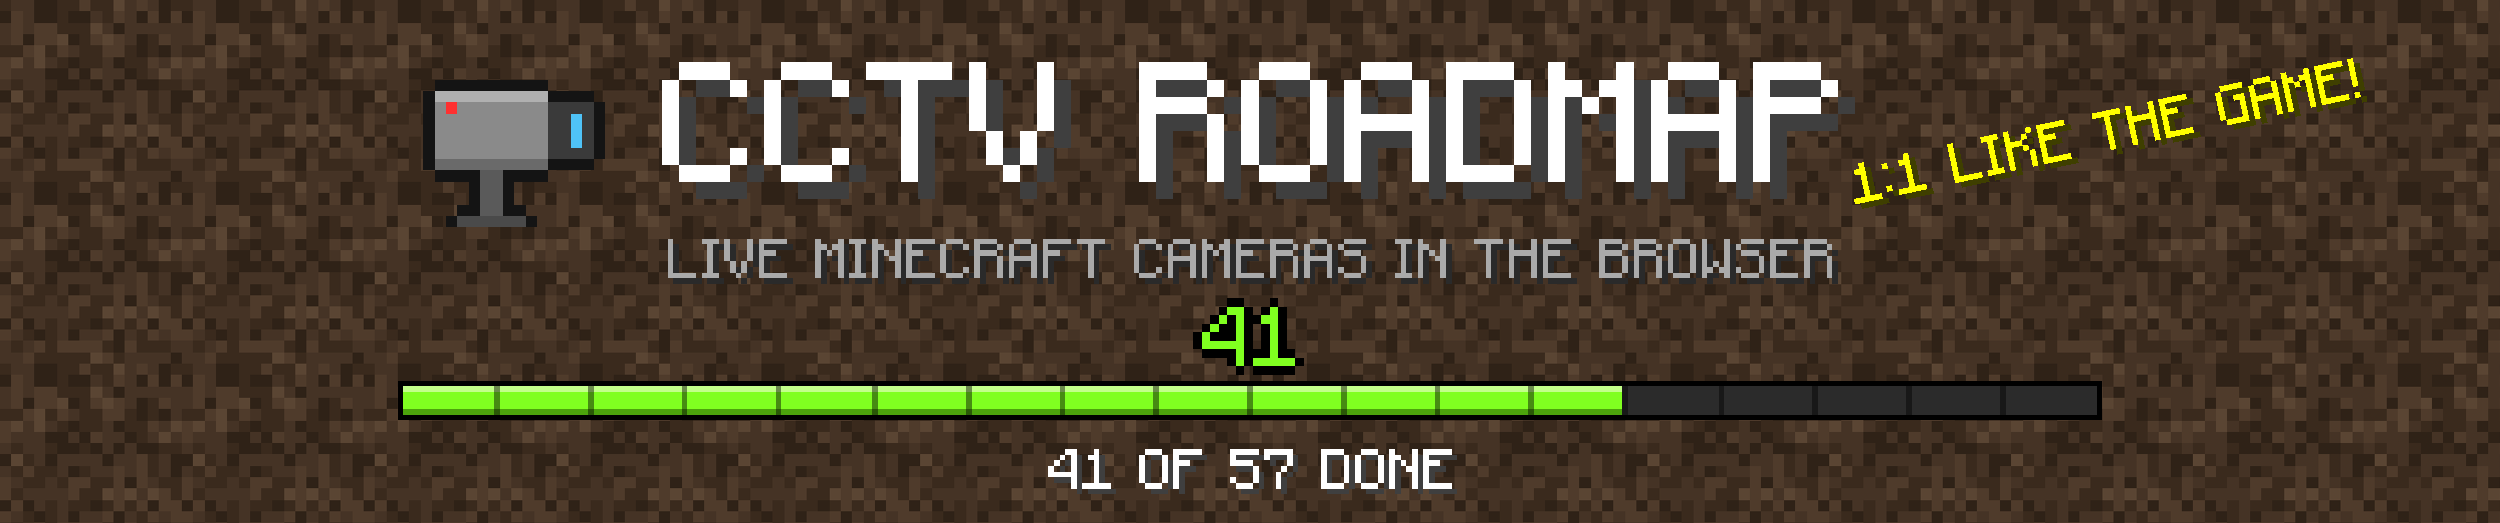
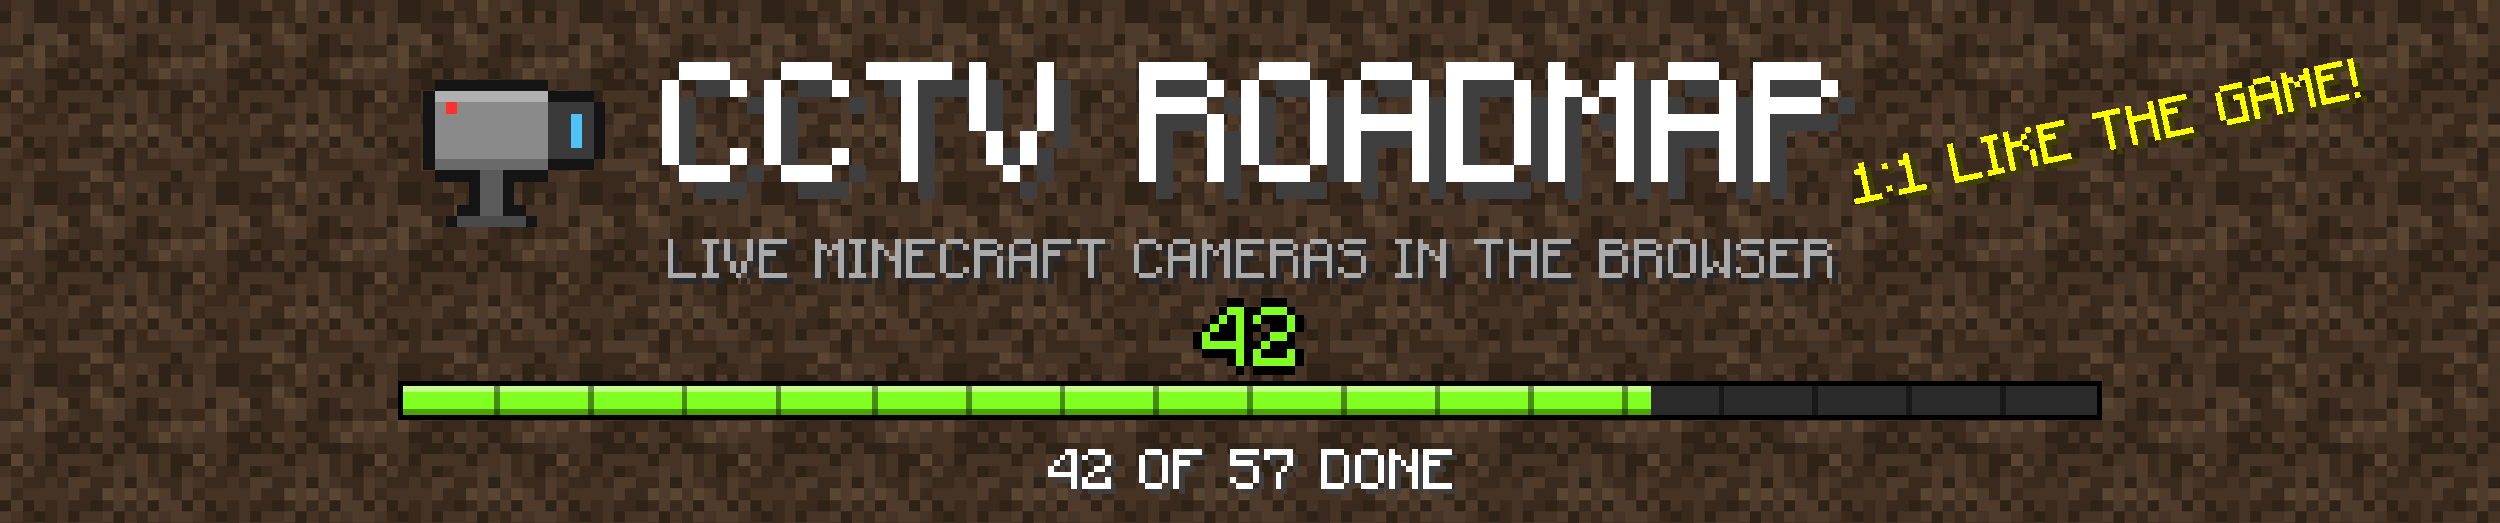
<svg xmlns="http://www.w3.org/2000/svg" width="880" height="184" viewBox="0 0 880 184" shape-rendering="crispEdges" role="img">
  <defs>
    <pattern id="dirt" width="64" height="64" patternUnits="userSpaceOnUse">
      <path fill="#3a2a1d" d="M0 0h4v4h-4zM20 0h8v4h-8zM32 0h8v4h-8zM60 0h4v4h-4zM20 4h4v4h-4zM36 4h4v4h-4zM20 8h12v4h-12zM28 12h4v4h-4zM52 12h4v4h-4zM0 16h8v4h-8zM16 16h4v4h-4zM28 16h8v4h-8zM44 16h4v4h-4zM52 16h4v4h-4zM20 20h4v4h-4zM28 20h8v4h-8zM44 20h8v4h-8zM48 24h4v4h-4zM4 28h4v4h-4zM16 28h4v4h-4zM28 28h4v4h-4zM56 28h8v4h-8zM8 32h4v4h-4zM52 32h4v4h-4zM4 36h4v4h-4zM12 36h8v4h-8zM28 36h4v4h-4zM52 36h4v4h-4zM8 40h8v4h-8zM20 40h4v4h-4zM32 40h8v4h-8zM56 40h8v4h-8zM4 44h4v4h-4zM28 44h8v4h-8zM60 44h4v4h-4zM16 48h4v4h-4zM24 48h8v4h-8zM36 48h4v4h-4zM44 48h4v4h-4zM8 52h4v4h-4zM16 52h4v4h-4zM48 52h4v4h-4zM4 56h4v4h-4zM16 56h4v4h-4zM36 56h4v4h-4zM48 56h12v4h-12zM12 60h20v4h-20zM40 60h4v4h-4z" />
      <path fill="#453325" d="M4 0h8v4h-8zM44 0h4v4h-4zM52 0h4v4h-4zM8 4h4v4h-4zM32 4h4v4h-4zM44 4h4v4h-4zM0 8h4v4h-4zM8 8h4v4h-4zM36 8h4v4h-4zM44 8h20v4h-20zM0 12h4v4h-4zM44 12h4v4h-4zM60 12h4v4h-4zM24 16h4v4h-4zM60 16h4v4h-4zM8 20h4v4h-4zM16 20h4v4h-4zM36 20h4v4h-4zM56 20h4v4h-4zM4 24h12v4h-12zM24 24h4v4h-4zM36 24h8v4h-8zM52 24h4v4h-4zM60 24h4v4h-4zM0 28h4v4h-4zM8 28h8v4h-8zM36 28h4v4h-4zM44 28h4v4h-4zM12 32h4v4h-4zM20 32h16v4h-16zM40 32h8v4h-8zM56 32h4v4h-4zM0 36h4v4h-4zM20 36h4v4h-4zM32 36h8v4h-8zM44 36h4v4h-4zM56 36h4v4h-4zM4 40h4v4h-4zM16 40h4v4h-4zM52 40h4v4h-4zM8 44h16v4h-16zM48 44h4v4h-4zM12 48h4v4h-4zM20 48h4v4h-4zM4 52h4v4h-4zM20 52h4v4h-4zM28 52h8v4h-8zM44 52h4v4h-4zM56 52h4v4h-4zM0 56h4v4h-4zM8 56h4v4h-4zM60 56h4v4h-4zM0 60h8v4h-8zM44 60h16v4h-16z" />
      <path fill="#2f2217" d="M12 0h8v4h-8zM56 0h4v4h-4zM0 4h4v4h-4zM12 4h8v4h-8zM24 4h8v4h-8zM48 4h4v4h-4zM56 4h4v4h-4zM40 8h4v4h-4zM8 12h4v4h-4zM24 12h4v4h-4zM48 12h4v4h-4zM48 16h4v4h-4zM56 16h4v4h-4zM24 20h4v4h-4zM40 20h4v4h-4zM16 24h8v4h-8zM28 24h4v4h-4zM44 24h4v4h-4zM20 28h8v4h-8zM32 28h4v4h-4zM40 28h4v4h-4zM48 28h8v4h-8zM0 32h4v4h-4zM16 32h4v4h-4zM36 32h4v4h-4zM60 32h4v4h-4zM24 36h4v4h-4zM60 36h4v4h-4zM44 40h4v4h-4zM0 48h4v4h-4zM8 48h4v4h-4zM32 48h4v4h-4zM52 48h4v4h-4zM12 52h4v4h-4zM24 52h4v4h-4zM40 52h4v4h-4zM40 56h4v4h-4zM60 60h4v4h-4z" />
      <path fill="#4f3b2b" d="M28 0h4v4h-4zM48 0h4v4h-4zM4 4h4v4h-4zM40 4h4v4h-4zM52 4h4v4h-4zM60 4h4v4h-4zM4 8h4v4h-4zM12 8h8v4h-8zM4 12h4v4h-4zM12 12h8v4h-8zM32 12h4v4h-4zM40 12h4v4h-4zM56 12h4v4h-4zM8 16h4v4h-4zM20 16h4v4h-4zM36 16h8v4h-8zM0 20h4v4h-4zM52 20h4v4h-4zM0 24h4v4h-4zM32 24h4v4h-4zM48 32h4v4h-4zM8 36h4v4h-4zM40 36h4v4h-4zM48 36h4v4h-4zM0 40h4v4h-4zM24 40h8v4h-8zM40 40h4v4h-4zM48 40h4v4h-4zM0 44h4v4h-4zM24 44h4v4h-4zM40 44h4v4h-4zM56 44h4v4h-4zM4 48h4v4h-4zM40 48h4v4h-4zM48 48h4v4h-4zM56 48h8v4h-8zM0 52h4v4h-4zM36 52h4v4h-4zM52 52h4v4h-4zM60 52h4v4h-4zM12 56h4v4h-4zM20 56h16v4h-16zM44 56h4v4h-4zM8 60h4v4h-4zM36 60h4v4h-4z" />
      <path fill="#5a4533" d="M40 0h4v4h-4zM32 8h4v4h-4zM20 12h4v4h-4zM36 12h4v4h-4zM12 16h4v4h-4zM4 20h4v4h-4zM12 20h4v4h-4zM60 20h4v4h-4zM56 24h4v4h-4zM4 32h4v4h-4zM36 44h4v4h-4zM44 44h4v4h-4zM52 44h4v4h-4zM32 60h4v4h-4z" />
    </pattern>
  </defs>
  <rect x="0" y="0" width="880" height="184" fill="url(#dirt)" />
  <path fill="#3f3f3f" d="M245 28h18v6h-18zM239 34h6v6h-6zM263 34h6v6h-6zM239 40h6v6h-6zM239 46h6v6h-6zM239 52h6v6h-6zM239 58h6v6h-6zM263 58h6v6h-6zM245 64h18v6h-18zM281 28h18v6h-18zM275 34h6v6h-6zM299 34h6v6h-6zM275 40h6v6h-6zM275 46h6v6h-6zM275 52h6v6h-6zM275 58h6v6h-6zM299 58h6v6h-6zM281 64h18v6h-18zM311 28h30v6h-30zM323 34h6v6h-6zM323 40h6v6h-6zM323 46h6v6h-6zM323 52h6v6h-6zM323 58h6v6h-6zM323 64h6v6h-6zM347 28h6v6h-6zM371 28h6v6h-6zM347 34h6v6h-6zM371 34h6v6h-6zM347 40h6v6h-6zM371 40h6v6h-6zM347 46h6v6h-6zM371 46h6v6h-6zM353 52h6v6h-6zM365 52h6v6h-6zM353 58h6v6h-6zM365 58h6v6h-6zM359 64h6v6h-6zM407 28h24v6h-24zM407 34h6v6h-6zM431 34h6v6h-6zM407 40h24v6h-24zM407 46h6v6h-6zM431 46h6v6h-6zM407 52h6v6h-6zM431 52h6v6h-6zM407 58h6v6h-6zM431 58h6v6h-6zM407 64h6v6h-6zM431 64h6v6h-6zM449 28h18v6h-18zM443 34h6v6h-6zM467 34h6v6h-6zM443 40h6v6h-6zM467 40h6v6h-6zM443 46h6v6h-6zM467 46h6v6h-6zM443 52h6v6h-6zM467 52h6v6h-6zM443 58h6v6h-6zM467 58h6v6h-6zM449 64h18v6h-18zM485 28h18v6h-18zM479 34h6v6h-6zM503 34h6v6h-6zM479 40h6v6h-6zM503 40h6v6h-6zM479 46h30v6h-30zM479 52h6v6h-6zM503 52h6v6h-6zM479 58h6v6h-6zM503 58h6v6h-6zM479 64h6v6h-6zM503 64h6v6h-6zM515 28h24v6h-24zM515 34h6v6h-6zM539 34h6v6h-6zM515 40h6v6h-6zM539 40h6v6h-6zM515 46h6v6h-6zM539 46h6v6h-6zM515 52h6v6h-6zM539 52h6v6h-6zM515 58h6v6h-6zM539 58h6v6h-6zM515 64h24v6h-24zM551 28h6v6h-6zM575 28h6v6h-6zM551 34h12v6h-12zM569 34h12v6h-12zM551 40h6v6h-6zM563 40h6v6h-6zM575 40h6v6h-6zM551 46h6v6h-6zM575 46h6v6h-6zM551 52h6v6h-6zM575 52h6v6h-6zM551 58h6v6h-6zM575 58h6v6h-6zM551 64h6v6h-6zM575 64h6v6h-6zM593 28h18v6h-18zM587 34h6v6h-6zM611 34h6v6h-6zM587 40h6v6h-6zM611 40h6v6h-6zM587 46h30v6h-30zM587 52h6v6h-6zM611 52h6v6h-6zM587 58h6v6h-6zM611 58h6v6h-6zM587 64h6v6h-6zM611 64h6v6h-6zM623 28h24v6h-24zM623 34h6v6h-6zM647 34h6v6h-6zM623 40h24v6h-24zM623 46h6v6h-6zM623 52h6v6h-6zM623 58h6v6h-6zM623 64h6v6h-6z" />
  <path fill="#ffffff" d="M239 22h18v6h-18zM233 28h6v6h-6zM257 28h6v6h-6zM233 34h6v6h-6zM233 40h6v6h-6zM233 46h6v6h-6zM233 52h6v6h-6zM257 52h6v6h-6zM239 58h18v6h-18zM275 22h18v6h-18zM269 28h6v6h-6zM293 28h6v6h-6zM269 34h6v6h-6zM269 40h6v6h-6zM269 46h6v6h-6zM269 52h6v6h-6zM293 52h6v6h-6zM275 58h18v6h-18zM305 22h30v6h-30zM317 28h6v6h-6zM317 34h6v6h-6zM317 40h6v6h-6zM317 46h6v6h-6zM317 52h6v6h-6zM317 58h6v6h-6zM341 22h6v6h-6zM365 22h6v6h-6zM341 28h6v6h-6zM365 28h6v6h-6zM341 34h6v6h-6zM365 34h6v6h-6zM341 40h6v6h-6zM365 40h6v6h-6zM347 46h6v6h-6zM359 46h6v6h-6zM347 52h6v6h-6zM359 52h6v6h-6zM353 58h6v6h-6zM401 22h24v6h-24zM401 28h6v6h-6zM425 28h6v6h-6zM401 34h24v6h-24zM401 40h6v6h-6zM425 40h6v6h-6zM401 46h6v6h-6zM425 46h6v6h-6zM401 52h6v6h-6zM425 52h6v6h-6zM401 58h6v6h-6zM425 58h6v6h-6zM443 22h18v6h-18zM437 28h6v6h-6zM461 28h6v6h-6zM437 34h6v6h-6zM461 34h6v6h-6zM437 40h6v6h-6zM461 40h6v6h-6zM437 46h6v6h-6zM461 46h6v6h-6zM437 52h6v6h-6zM461 52h6v6h-6zM443 58h18v6h-18zM479 22h18v6h-18zM473 28h6v6h-6zM497 28h6v6h-6zM473 34h6v6h-6zM497 34h6v6h-6zM473 40h30v6h-30zM473 46h6v6h-6zM497 46h6v6h-6zM473 52h6v6h-6zM497 52h6v6h-6zM473 58h6v6h-6zM497 58h6v6h-6zM509 22h24v6h-24zM509 28h6v6h-6zM533 28h6v6h-6zM509 34h6v6h-6zM533 34h6v6h-6zM509 40h6v6h-6zM533 40h6v6h-6zM509 46h6v6h-6zM533 46h6v6h-6zM509 52h6v6h-6zM533 52h6v6h-6zM509 58h24v6h-24zM545 22h6v6h-6zM569 22h6v6h-6zM545 28h12v6h-12zM563 28h12v6h-12zM545 34h6v6h-6zM557 34h6v6h-6zM569 34h6v6h-6zM545 40h6v6h-6zM569 40h6v6h-6zM545 46h6v6h-6zM569 46h6v6h-6zM545 52h6v6h-6zM569 52h6v6h-6zM545 58h6v6h-6zM569 58h6v6h-6zM587 22h18v6h-18zM581 28h6v6h-6zM605 28h6v6h-6zM581 34h6v6h-6zM605 34h6v6h-6zM581 40h30v6h-30zM581 46h6v6h-6zM605 46h6v6h-6zM581 52h6v6h-6zM605 52h6v6h-6zM581 58h6v6h-6zM605 58h6v6h-6zM617 22h24v6h-24zM617 28h6v6h-6zM641 28h6v6h-6zM617 34h24v6h-24zM617 40h6v6h-6zM617 46h6v6h-6zM617 52h6v6h-6zM617 58h6v6h-6z" />
  <path fill="#141414" d="M153 28h40v4h-40zM149 32h4v4h-4zM193 32h16v4h-16zM149 36h4v4h-4zM209 36h4v4h-4zM149 40h4v4h-4zM209 40h4v4h-4zM149 44h4v4h-4zM209 44h4v4h-4zM149 48h4v4h-4zM209 48h4v4h-4zM149 52h4v4h-4zM209 52h4v4h-4zM149 56h4v4h-4zM193 56h16v4h-16zM153 60h16v4h-16zM177 60h16v4h-16zM165 64h4v4h-4zM177 64h4v4h-4zM165 68h4v4h-4zM177 68h4v4h-4zM161 72h8v4h-8zM177 72h8v4h-8zM157 76h4v4h-4zM185 76h4v4h-4z" />
  <path fill="#b0b0b0" d="M153 32h40v4h-40z" />
  <path fill="#8a8a8a" d="M153 36h4v4h-4zM161 36h32v4h-32zM153 40h40v4h-40zM153 44h40v4h-40zM153 48h40v4h-40zM153 52h40v4h-40z" />
  <path fill="#ff3030" d="M157 36h4v4h-4z" />
  <path fill="#3a3a3a" d="M193 36h16v4h-16zM193 40h8v4h-8zM205 40h4v4h-4zM193 44h8v4h-8zM205 44h4v4h-4zM193 48h8v4h-8zM205 48h4v4h-4zM193 52h16v4h-16z" />
  <path fill="#4fc3f7" d="M201 40h4v4h-4zM201 44h4v4h-4zM201 48h4v4h-4z" />
  <path fill="#6a6a6a" d="M153 56h40v4h-40z" />
  <path fill="#5a5a5a" d="M169 60h8v4h-8zM169 64h8v4h-8zM169 68h8v4h-8zM169 72h8v4h-8z" />
  <path fill="#4a4a4a" d="M161 76h24v4h-24z" />
  <g transform="translate(653 72) rotate(-12)">
    <path fill="#3f3f00" d="M6 -12h2v2h-2zM4 -10h4v2h-4zM6 -8h2v2h-2zM6 -6h2v2h-2zM6 -4h2v2h-2zM6 -2h2v2h-2zM2 0h10v2h-10zM14 -10h2v2h-2zM14 -2h2v2h-2zM22 -12h2v2h-2zM20 -10h4v2h-4zM22 -8h2v2h-2zM22 -6h2v2h-2zM22 -4h2v2h-2zM22 -2h2v2h-2zM18 0h10v2h-10zM38 -12h2v2h-2zM38 -10h2v2h-2zM38 -8h2v2h-2zM38 -6h2v2h-2zM38 -4h2v2h-2zM38 -2h2v2h-2zM38 0h10v2h-10zM50 -12h6v2h-6zM52 -10h2v2h-2zM52 -8h2v2h-2zM52 -6h2v2h-2zM52 -4h2v2h-2zM52 -2h2v2h-2zM50 0h6v2h-6zM58 -12h2v2h-2zM66 -12h2v2h-2zM58 -10h2v2h-2zM64 -10h2v2h-2zM58 -8h6v2h-6zM58 -6h2v2h-2zM64 -6h2v2h-2zM58 -4h2v2h-2zM66 -4h2v2h-2zM58 -2h2v2h-2zM66 -2h2v2h-2zM58 0h2v2h-2zM66 0h2v2h-2zM70 -12h10v2h-10zM70 -10h2v2h-2zM70 -8h6v2h-6zM70 -6h2v2h-2zM70 -4h2v2h-2zM70 -2h2v2h-2zM70 0h10v2h-10zM90 -12h10v2h-10zM94 -10h2v2h-2zM94 -8h2v2h-2zM94 -6h2v2h-2zM94 -4h2v2h-2zM94 -2h2v2h-2zM94 0h2v2h-2zM102 -12h2v2h-2zM110 -12h2v2h-2zM102 -10h2v2h-2zM110 -10h2v2h-2zM102 -8h10v2h-10zM102 -6h2v2h-2zM110 -6h2v2h-2zM102 -4h2v2h-2zM110 -4h2v2h-2zM102 -2h2v2h-2zM110 -2h2v2h-2zM102 0h2v2h-2zM110 0h2v2h-2zM114 -12h10v2h-10zM114 -10h2v2h-2zM114 -8h6v2h-6zM114 -6h2v2h-2zM114 -4h2v2h-2zM114 -2h2v2h-2zM114 0h10v2h-10zM136 -12h8v2h-8zM134 -10h2v2h-2zM134 -8h2v2h-2zM140 -8h4v2h-4zM134 -6h2v2h-2zM142 -6h2v2h-2zM134 -4h2v2h-2zM142 -4h2v2h-2zM134 -2h2v2h-2zM142 -2h2v2h-2zM136 0h8v2h-8zM148 -12h6v2h-6zM146 -10h2v2h-2zM154 -10h2v2h-2zM146 -8h2v2h-2zM154 -8h2v2h-2zM146 -6h10v2h-10zM146 -4h2v2h-2zM154 -4h2v2h-2zM146 -2h2v2h-2zM154 -2h2v2h-2zM146 0h2v2h-2zM154 0h2v2h-2zM158 -12h2v2h-2zM166 -12h2v2h-2zM158 -10h4v2h-4zM164 -10h4v2h-4zM158 -8h2v2h-2zM162 -8h2v2h-2zM166 -8h2v2h-2zM158 -6h2v2h-2zM166 -6h2v2h-2zM158 -4h2v2h-2zM166 -4h2v2h-2zM158 -2h2v2h-2zM166 -2h2v2h-2zM158 0h2v2h-2zM166 0h2v2h-2zM170 -12h10v2h-10zM170 -10h2v2h-2zM170 -8h6v2h-6zM170 -6h2v2h-2zM170 -4h2v2h-2zM170 -2h2v2h-2zM170 0h10v2h-10zM182 -12h2v2h-2zM182 -10h2v2h-2zM182 -8h2v2h-2zM182 -6h2v2h-2zM182 -4h2v2h-2zM182 0h2v2h-2z" />
    <path fill="#ffff00" d="M4 -14h2v2h-2zM2 -12h4v2h-4zM4 -10h2v2h-2zM4 -8h2v2h-2zM4 -6h2v2h-2zM4 -4h2v2h-2zM0 -2h10v2h-10zM12 -12h2v2h-2zM12 -4h2v2h-2zM20 -14h2v2h-2zM18 -12h4v2h-4zM20 -10h2v2h-2zM20 -8h2v2h-2zM20 -6h2v2h-2zM20 -4h2v2h-2zM16 -2h10v2h-10zM36 -14h2v2h-2zM36 -12h2v2h-2zM36 -10h2v2h-2zM36 -8h2v2h-2zM36 -6h2v2h-2zM36 -4h2v2h-2zM36 -2h10v2h-10zM48 -14h6v2h-6zM50 -12h2v2h-2zM50 -10h2v2h-2zM50 -8h2v2h-2zM50 -6h2v2h-2zM50 -4h2v2h-2zM48 -2h6v2h-6zM56 -14h2v2h-2zM64 -14h2v2h-2zM56 -12h2v2h-2zM62 -12h2v2h-2zM56 -10h6v2h-6zM56 -8h2v2h-2zM62 -8h2v2h-2zM56 -6h2v2h-2zM64 -6h2v2h-2zM56 -4h2v2h-2zM64 -4h2v2h-2zM56 -2h2v2h-2zM64 -2h2v2h-2zM68 -14h10v2h-10zM68 -12h2v2h-2zM68 -10h6v2h-6zM68 -8h2v2h-2zM68 -6h2v2h-2zM68 -4h2v2h-2zM68 -2h10v2h-10zM88 -14h10v2h-10zM92 -12h2v2h-2zM92 -10h2v2h-2zM92 -8h2v2h-2zM92 -6h2v2h-2zM92 -4h2v2h-2zM92 -2h2v2h-2zM100 -14h2v2h-2zM108 -14h2v2h-2zM100 -12h2v2h-2zM108 -12h2v2h-2zM100 -10h10v2h-10zM100 -8h2v2h-2zM108 -8h2v2h-2zM100 -6h2v2h-2zM108 -6h2v2h-2zM100 -4h2v2h-2zM108 -4h2v2h-2zM100 -2h2v2h-2zM108 -2h2v2h-2zM112 -14h10v2h-10zM112 -12h2v2h-2zM112 -10h6v2h-6zM112 -8h2v2h-2zM112 -6h2v2h-2zM112 -4h2v2h-2zM112 -2h10v2h-10zM134 -14h8v2h-8zM132 -12h2v2h-2zM132 -10h2v2h-2zM138 -10h4v2h-4zM132 -8h2v2h-2zM140 -8h2v2h-2zM132 -6h2v2h-2zM140 -6h2v2h-2zM132 -4h2v2h-2zM140 -4h2v2h-2zM134 -2h8v2h-8zM146 -14h6v2h-6zM144 -12h2v2h-2zM152 -12h2v2h-2zM144 -10h2v2h-2zM152 -10h2v2h-2zM144 -8h10v2h-10zM144 -6h2v2h-2zM152 -6h2v2h-2zM144 -4h2v2h-2zM152 -4h2v2h-2zM144 -2h2v2h-2zM152 -2h2v2h-2zM156 -14h2v2h-2zM164 -14h2v2h-2zM156 -12h4v2h-4zM162 -12h4v2h-4zM156 -10h2v2h-2zM160 -10h2v2h-2zM164 -10h2v2h-2zM156 -8h2v2h-2zM164 -8h2v2h-2zM156 -6h2v2h-2zM164 -6h2v2h-2zM156 -4h2v2h-2zM164 -4h2v2h-2zM156 -2h2v2h-2zM164 -2h2v2h-2zM168 -14h10v2h-10zM168 -12h2v2h-2zM168 -10h6v2h-6zM168 -8h2v2h-2zM168 -6h2v2h-2zM168 -4h2v2h-2zM168 -2h10v2h-10zM180 -14h2v2h-2zM180 -12h2v2h-2zM180 -10h2v2h-2zM180 -8h2v2h-2zM180 -6h2v2h-2zM180 -2h2v2h-2z" />
  </g>
  <path fill="#2a2a2a" d="M237 86h2v2h-2zM237 88h2v2h-2zM237 90h2v2h-2zM237 92h2v2h-2zM237 94h2v2h-2zM237 96h2v2h-2zM237 98h10v2h-10zM249 86h6v2h-6zM251 88h2v2h-2zM251 90h2v2h-2zM251 92h2v2h-2zM251 94h2v2h-2zM251 96h2v2h-2zM249 98h6v2h-6zM257 86h2v2h-2zM265 86h2v2h-2zM257 88h2v2h-2zM265 88h2v2h-2zM257 90h2v2h-2zM265 90h2v2h-2zM257 92h2v2h-2zM265 92h2v2h-2zM259 94h2v2h-2zM263 94h2v2h-2zM259 96h2v2h-2zM263 96h2v2h-2zM261 98h2v2h-2zM269 86h10v2h-10zM269 88h2v2h-2zM269 90h6v2h-6zM269 92h2v2h-2zM269 94h2v2h-2zM269 96h2v2h-2zM269 98h10v2h-10zM289 86h2v2h-2zM297 86h2v2h-2zM289 88h4v2h-4zM295 88h4v2h-4zM289 90h2v2h-2zM293 90h2v2h-2zM297 90h2v2h-2zM289 92h2v2h-2zM297 92h2v2h-2zM289 94h2v2h-2zM297 94h2v2h-2zM289 96h2v2h-2zM297 96h2v2h-2zM289 98h2v2h-2zM297 98h2v2h-2zM301 86h6v2h-6zM303 88h2v2h-2zM303 90h2v2h-2zM303 92h2v2h-2zM303 94h2v2h-2zM303 96h2v2h-2zM301 98h6v2h-6zM309 86h2v2h-2zM317 86h2v2h-2zM309 88h4v2h-4zM317 88h2v2h-2zM309 90h2v2h-2zM313 90h2v2h-2zM317 90h2v2h-2zM309 92h2v2h-2zM315 92h4v2h-4zM309 94h2v2h-2zM317 94h2v2h-2zM309 96h2v2h-2zM317 96h2v2h-2zM309 98h2v2h-2zM317 98h2v2h-2zM321 86h10v2h-10zM321 88h2v2h-2zM321 90h6v2h-6zM321 92h2v2h-2zM321 94h2v2h-2zM321 96h2v2h-2zM321 98h10v2h-10zM335 86h6v2h-6zM333 88h2v2h-2zM341 88h2v2h-2zM333 90h2v2h-2zM333 92h2v2h-2zM333 94h2v2h-2zM333 96h2v2h-2zM341 96h2v2h-2zM335 98h6v2h-6zM345 86h8v2h-8zM345 88h2v2h-2zM353 88h2v2h-2zM345 90h8v2h-8zM345 92h2v2h-2zM353 92h2v2h-2zM345 94h2v2h-2zM353 94h2v2h-2zM345 96h2v2h-2zM353 96h2v2h-2zM345 98h2v2h-2zM353 98h2v2h-2zM359 86h6v2h-6zM357 88h2v2h-2zM365 88h2v2h-2zM357 90h2v2h-2zM365 90h2v2h-2zM357 92h10v2h-10zM357 94h2v2h-2zM365 94h2v2h-2zM357 96h2v2h-2zM365 96h2v2h-2zM357 98h2v2h-2zM365 98h2v2h-2zM369 86h10v2h-10zM369 88h2v2h-2zM369 90h6v2h-6zM369 92h2v2h-2zM369 94h2v2h-2zM369 96h2v2h-2zM369 98h2v2h-2zM381 86h10v2h-10zM385 88h2v2h-2zM385 90h2v2h-2zM385 92h2v2h-2zM385 94h2v2h-2zM385 96h2v2h-2zM385 98h2v2h-2zM403 86h6v2h-6zM401 88h2v2h-2zM409 88h2v2h-2zM401 90h2v2h-2zM401 92h2v2h-2zM401 94h2v2h-2zM401 96h2v2h-2zM409 96h2v2h-2zM403 98h6v2h-6zM415 86h6v2h-6zM413 88h2v2h-2zM421 88h2v2h-2zM413 90h2v2h-2zM421 90h2v2h-2zM413 92h10v2h-10zM413 94h2v2h-2zM421 94h2v2h-2zM413 96h2v2h-2zM421 96h2v2h-2zM413 98h2v2h-2zM421 98h2v2h-2zM425 86h2v2h-2zM433 86h2v2h-2zM425 88h4v2h-4zM431 88h4v2h-4zM425 90h2v2h-2zM429 90h2v2h-2zM433 90h2v2h-2zM425 92h2v2h-2zM433 92h2v2h-2zM425 94h2v2h-2zM433 94h2v2h-2zM425 96h2v2h-2zM433 96h2v2h-2zM425 98h2v2h-2zM433 98h2v2h-2zM437 86h10v2h-10zM437 88h2v2h-2zM437 90h6v2h-6zM437 92h2v2h-2zM437 94h2v2h-2zM437 96h2v2h-2zM437 98h10v2h-10zM449 86h8v2h-8zM449 88h2v2h-2zM457 88h2v2h-2zM449 90h8v2h-8zM449 92h2v2h-2zM457 92h2v2h-2zM449 94h2v2h-2zM457 94h2v2h-2zM449 96h2v2h-2zM457 96h2v2h-2zM449 98h2v2h-2zM457 98h2v2h-2zM463 86h6v2h-6zM461 88h2v2h-2zM469 88h2v2h-2zM461 90h2v2h-2zM469 90h2v2h-2zM461 92h10v2h-10zM461 94h2v2h-2zM469 94h2v2h-2zM461 96h2v2h-2zM469 96h2v2h-2zM461 98h2v2h-2zM469 98h2v2h-2zM475 86h8v2h-8zM473 88h2v2h-2zM475 90h6v2h-6zM481 92h2v2h-2zM481 94h2v2h-2zM473 96h2v2h-2zM481 96h2v2h-2zM475 98h6v2h-6zM493 86h6v2h-6zM495 88h2v2h-2zM495 90h2v2h-2zM495 92h2v2h-2zM495 94h2v2h-2zM495 96h2v2h-2zM493 98h6v2h-6zM501 86h2v2h-2zM509 86h2v2h-2zM501 88h4v2h-4zM509 88h2v2h-2zM501 90h2v2h-2zM505 90h2v2h-2zM509 90h2v2h-2zM501 92h2v2h-2zM507 92h4v2h-4zM501 94h2v2h-2zM509 94h2v2h-2zM501 96h2v2h-2zM509 96h2v2h-2zM501 98h2v2h-2zM509 98h2v2h-2zM521 86h10v2h-10zM525 88h2v2h-2zM525 90h2v2h-2zM525 92h2v2h-2zM525 94h2v2h-2zM525 96h2v2h-2zM525 98h2v2h-2zM533 86h2v2h-2zM541 86h2v2h-2zM533 88h2v2h-2zM541 88h2v2h-2zM533 90h10v2h-10zM533 92h2v2h-2zM541 92h2v2h-2zM533 94h2v2h-2zM541 94h2v2h-2zM533 96h2v2h-2zM541 96h2v2h-2zM533 98h2v2h-2zM541 98h2v2h-2zM545 86h10v2h-10zM545 88h2v2h-2zM545 90h6v2h-6zM545 92h2v2h-2zM545 94h2v2h-2zM545 96h2v2h-2zM545 98h10v2h-10zM565 86h8v2h-8zM565 88h2v2h-2zM573 88h2v2h-2zM565 90h8v2h-8zM565 92h2v2h-2zM573 92h2v2h-2zM565 94h2v2h-2zM573 94h2v2h-2zM565 96h2v2h-2zM573 96h2v2h-2zM565 98h8v2h-8zM577 86h8v2h-8zM577 88h2v2h-2zM585 88h2v2h-2zM577 90h8v2h-8zM577 92h2v2h-2zM585 92h2v2h-2zM577 94h2v2h-2zM585 94h2v2h-2zM577 96h2v2h-2zM585 96h2v2h-2zM577 98h2v2h-2zM585 98h2v2h-2zM591 86h6v2h-6zM589 88h2v2h-2zM597 88h2v2h-2zM589 90h2v2h-2zM597 90h2v2h-2zM589 92h2v2h-2zM597 92h2v2h-2zM589 94h2v2h-2zM597 94h2v2h-2zM589 96h2v2h-2zM597 96h2v2h-2zM591 98h6v2h-6zM601 86h2v2h-2zM609 86h2v2h-2zM601 88h2v2h-2zM609 88h2v2h-2zM601 90h2v2h-2zM609 90h2v2h-2zM601 92h2v2h-2zM609 92h2v2h-2zM601 94h2v2h-2zM605 94h2v2h-2zM609 94h2v2h-2zM601 96h4v2h-4zM607 96h4v2h-4zM601 98h2v2h-2zM609 98h2v2h-2zM615 86h8v2h-8zM613 88h2v2h-2zM615 90h6v2h-6zM621 92h2v2h-2zM621 94h2v2h-2zM613 96h2v2h-2zM621 96h2v2h-2zM615 98h6v2h-6zM625 86h10v2h-10zM625 88h2v2h-2zM625 90h6v2h-6zM625 92h2v2h-2zM625 94h2v2h-2zM625 96h2v2h-2zM625 98h10v2h-10zM637 86h8v2h-8zM637 88h2v2h-2zM645 88h2v2h-2zM637 90h8v2h-8zM637 92h2v2h-2zM645 92h2v2h-2zM637 94h2v2h-2zM645 94h2v2h-2zM637 96h2v2h-2zM645 96h2v2h-2zM637 98h2v2h-2zM645 98h2v2h-2z" />
  <path fill="#aaaaaa" d="M235 84h2v2h-2zM235 86h2v2h-2zM235 88h2v2h-2zM235 90h2v2h-2zM235 92h2v2h-2zM235 94h2v2h-2zM235 96h10v2h-10zM247 84h6v2h-6zM249 86h2v2h-2zM249 88h2v2h-2zM249 90h2v2h-2zM249 92h2v2h-2zM249 94h2v2h-2zM247 96h6v2h-6zM255 84h2v2h-2zM263 84h2v2h-2zM255 86h2v2h-2zM263 86h2v2h-2zM255 88h2v2h-2zM263 88h2v2h-2zM255 90h2v2h-2zM263 90h2v2h-2zM257 92h2v2h-2zM261 92h2v2h-2zM257 94h2v2h-2zM261 94h2v2h-2zM259 96h2v2h-2zM267 84h10v2h-10zM267 86h2v2h-2zM267 88h6v2h-6zM267 90h2v2h-2zM267 92h2v2h-2zM267 94h2v2h-2zM267 96h10v2h-10zM287 84h2v2h-2zM295 84h2v2h-2zM287 86h4v2h-4zM293 86h4v2h-4zM287 88h2v2h-2zM291 88h2v2h-2zM295 88h2v2h-2zM287 90h2v2h-2zM295 90h2v2h-2zM287 92h2v2h-2zM295 92h2v2h-2zM287 94h2v2h-2zM295 94h2v2h-2zM287 96h2v2h-2zM295 96h2v2h-2zM299 84h6v2h-6zM301 86h2v2h-2zM301 88h2v2h-2zM301 90h2v2h-2zM301 92h2v2h-2zM301 94h2v2h-2zM299 96h6v2h-6zM307 84h2v2h-2zM315 84h2v2h-2zM307 86h4v2h-4zM315 86h2v2h-2zM307 88h2v2h-2zM311 88h2v2h-2zM315 88h2v2h-2zM307 90h2v2h-2zM313 90h4v2h-4zM307 92h2v2h-2zM315 92h2v2h-2zM307 94h2v2h-2zM315 94h2v2h-2zM307 96h2v2h-2zM315 96h2v2h-2zM319 84h10v2h-10zM319 86h2v2h-2zM319 88h6v2h-6zM319 90h2v2h-2zM319 92h2v2h-2zM319 94h2v2h-2zM319 96h10v2h-10zM333 84h6v2h-6zM331 86h2v2h-2zM339 86h2v2h-2zM331 88h2v2h-2zM331 90h2v2h-2zM331 92h2v2h-2zM331 94h2v2h-2zM339 94h2v2h-2zM333 96h6v2h-6zM343 84h8v2h-8zM343 86h2v2h-2zM351 86h2v2h-2zM343 88h8v2h-8zM343 90h2v2h-2zM351 90h2v2h-2zM343 92h2v2h-2zM351 92h2v2h-2zM343 94h2v2h-2zM351 94h2v2h-2zM343 96h2v2h-2zM351 96h2v2h-2zM357 84h6v2h-6zM355 86h2v2h-2zM363 86h2v2h-2zM355 88h2v2h-2zM363 88h2v2h-2zM355 90h10v2h-10zM355 92h2v2h-2zM363 92h2v2h-2zM355 94h2v2h-2zM363 94h2v2h-2zM355 96h2v2h-2zM363 96h2v2h-2zM367 84h10v2h-10zM367 86h2v2h-2zM367 88h6v2h-6zM367 90h2v2h-2zM367 92h2v2h-2zM367 94h2v2h-2zM367 96h2v2h-2zM379 84h10v2h-10zM383 86h2v2h-2zM383 88h2v2h-2zM383 90h2v2h-2zM383 92h2v2h-2zM383 94h2v2h-2zM383 96h2v2h-2zM401 84h6v2h-6zM399 86h2v2h-2zM407 86h2v2h-2zM399 88h2v2h-2zM399 90h2v2h-2zM399 92h2v2h-2zM399 94h2v2h-2zM407 94h2v2h-2zM401 96h6v2h-6zM413 84h6v2h-6zM411 86h2v2h-2zM419 86h2v2h-2zM411 88h2v2h-2zM419 88h2v2h-2zM411 90h10v2h-10zM411 92h2v2h-2zM419 92h2v2h-2zM411 94h2v2h-2zM419 94h2v2h-2zM411 96h2v2h-2zM419 96h2v2h-2zM423 84h2v2h-2zM431 84h2v2h-2zM423 86h4v2h-4zM429 86h4v2h-4zM423 88h2v2h-2zM427 88h2v2h-2zM431 88h2v2h-2zM423 90h2v2h-2zM431 90h2v2h-2zM423 92h2v2h-2zM431 92h2v2h-2zM423 94h2v2h-2zM431 94h2v2h-2zM423 96h2v2h-2zM431 96h2v2h-2zM435 84h10v2h-10zM435 86h2v2h-2zM435 88h6v2h-6zM435 90h2v2h-2zM435 92h2v2h-2zM435 94h2v2h-2zM435 96h10v2h-10zM447 84h8v2h-8zM447 86h2v2h-2zM455 86h2v2h-2zM447 88h8v2h-8zM447 90h2v2h-2zM455 90h2v2h-2zM447 92h2v2h-2zM455 92h2v2h-2zM447 94h2v2h-2zM455 94h2v2h-2zM447 96h2v2h-2zM455 96h2v2h-2zM461 84h6v2h-6zM459 86h2v2h-2zM467 86h2v2h-2zM459 88h2v2h-2zM467 88h2v2h-2zM459 90h10v2h-10zM459 92h2v2h-2zM467 92h2v2h-2zM459 94h2v2h-2zM467 94h2v2h-2zM459 96h2v2h-2zM467 96h2v2h-2zM473 84h8v2h-8zM471 86h2v2h-2zM473 88h6v2h-6zM479 90h2v2h-2zM479 92h2v2h-2zM471 94h2v2h-2zM479 94h2v2h-2zM473 96h6v2h-6zM491 84h6v2h-6zM493 86h2v2h-2zM493 88h2v2h-2zM493 90h2v2h-2zM493 92h2v2h-2zM493 94h2v2h-2zM491 96h6v2h-6zM499 84h2v2h-2zM507 84h2v2h-2zM499 86h4v2h-4zM507 86h2v2h-2zM499 88h2v2h-2zM503 88h2v2h-2zM507 88h2v2h-2zM499 90h2v2h-2zM505 90h4v2h-4zM499 92h2v2h-2zM507 92h2v2h-2zM499 94h2v2h-2zM507 94h2v2h-2zM499 96h2v2h-2zM507 96h2v2h-2zM519 84h10v2h-10zM523 86h2v2h-2zM523 88h2v2h-2zM523 90h2v2h-2zM523 92h2v2h-2zM523 94h2v2h-2zM523 96h2v2h-2zM531 84h2v2h-2zM539 84h2v2h-2zM531 86h2v2h-2zM539 86h2v2h-2zM531 88h10v2h-10zM531 90h2v2h-2zM539 90h2v2h-2zM531 92h2v2h-2zM539 92h2v2h-2zM531 94h2v2h-2zM539 94h2v2h-2zM531 96h2v2h-2zM539 96h2v2h-2zM543 84h10v2h-10zM543 86h2v2h-2zM543 88h6v2h-6zM543 90h2v2h-2zM543 92h2v2h-2zM543 94h2v2h-2zM543 96h10v2h-10zM563 84h8v2h-8zM563 86h2v2h-2zM571 86h2v2h-2zM563 88h8v2h-8zM563 90h2v2h-2zM571 90h2v2h-2zM563 92h2v2h-2zM571 92h2v2h-2zM563 94h2v2h-2zM571 94h2v2h-2zM563 96h8v2h-8zM575 84h8v2h-8zM575 86h2v2h-2zM583 86h2v2h-2zM575 88h8v2h-8zM575 90h2v2h-2zM583 90h2v2h-2zM575 92h2v2h-2zM583 92h2v2h-2zM575 94h2v2h-2zM583 94h2v2h-2zM575 96h2v2h-2zM583 96h2v2h-2zM589 84h6v2h-6zM587 86h2v2h-2zM595 86h2v2h-2zM587 88h2v2h-2zM595 88h2v2h-2zM587 90h2v2h-2zM595 90h2v2h-2zM587 92h2v2h-2zM595 92h2v2h-2zM587 94h2v2h-2zM595 94h2v2h-2zM589 96h6v2h-6zM599 84h2v2h-2zM607 84h2v2h-2zM599 86h2v2h-2zM607 86h2v2h-2zM599 88h2v2h-2zM607 88h2v2h-2zM599 90h2v2h-2zM607 90h2v2h-2zM599 92h2v2h-2zM603 92h2v2h-2zM607 92h2v2h-2zM599 94h4v2h-4zM605 94h4v2h-4zM599 96h2v2h-2zM607 96h2v2h-2zM613 84h8v2h-8zM611 86h2v2h-2zM613 88h6v2h-6zM619 90h2v2h-2zM619 92h2v2h-2zM611 94h2v2h-2zM619 94h2v2h-2zM613 96h6v2h-6zM623 84h10v2h-10zM623 86h2v2h-2zM623 88h6v2h-6zM623 90h2v2h-2zM623 92h2v2h-2zM623 94h2v2h-2zM623 96h10v2h-10zM635 84h8v2h-8zM635 86h2v2h-2zM643 86h2v2h-2zM635 88h8v2h-8zM635 90h2v2h-2zM643 90h2v2h-2zM635 92h2v2h-2zM643 92h2v2h-2zM635 94h2v2h-2zM643 94h2v2h-2zM635 96h2v2h-2zM643 96h2v2h-2z" />
-   <path fill="#000000" d="M429 108h6v3h-6zM426 111h3v3h-3zM432 111h3v3h-3zM423 114h3v3h-3zM432 114h3v3h-3zM420 117h3v3h-3zM432 117h3v3h-3zM420 120h15v3h-15zM432 123h3v3h-3zM432 126h3v3h-3zM444 108h3v3h-3zM441 111h6v3h-6zM444 114h3v3h-3zM444 117h3v3h-3zM444 120h3v3h-3zM444 123h3v3h-3zM438 126h15v3h-15z" />
-   <path fill="#000000" d="M435 108h6v3h-6zM432 111h3v3h-3zM438 111h3v3h-3zM429 114h3v3h-3zM438 114h3v3h-3zM426 117h3v3h-3zM438 117h3v3h-3zM426 120h15v3h-15zM438 123h3v3h-3zM438 126h3v3h-3zM450 108h3v3h-3zM447 111h6v3h-6zM450 114h3v3h-3zM450 117h3v3h-3zM450 120h3v3h-3zM450 123h3v3h-3zM444 126h15v3h-15z" />
-   <path fill="#000000" d="M432 105h6v3h-6zM429 108h3v3h-3zM435 108h3v3h-3zM426 111h3v3h-3zM435 111h3v3h-3zM423 114h3v3h-3zM435 114h3v3h-3zM423 117h15v3h-15zM435 120h3v3h-3zM435 123h3v3h-3zM447 105h3v3h-3zM444 108h6v3h-6zM447 111h3v3h-3zM447 114h3v3h-3zM447 117h3v3h-3zM447 120h3v3h-3zM441 123h15v3h-15z" />
-   <path fill="#000000" d="M432 111h6v3h-6zM429 114h3v3h-3zM435 114h3v3h-3zM426 117h3v3h-3zM435 117h3v3h-3zM423 120h3v3h-3zM435 120h3v3h-3zM423 123h15v3h-15zM435 126h3v3h-3zM435 129h3v3h-3zM447 111h3v3h-3zM444 114h6v3h-6zM447 117h3v3h-3zM447 120h3v3h-3zM447 123h3v3h-3zM447 126h3v3h-3zM441 129h15v3h-15z" />
-   <path fill="#80ff20" d="M432 108h6v3h-6zM429 111h3v3h-3zM435 111h3v3h-3zM426 114h3v3h-3zM435 114h3v3h-3zM423 117h3v3h-3zM435 117h3v3h-3zM423 120h15v3h-15zM435 123h3v3h-3zM435 126h3v3h-3zM447 108h3v3h-3zM444 111h6v3h-6zM447 114h3v3h-3zM447 117h3v3h-3zM447 120h3v3h-3zM447 123h3v3h-3zM441 126h15v3h-15z" />
+   <path fill="#000000" d="M429 108h6v3h-6zM426 111h3v3h-3zM432 111h3v3h-3zM423 114h3v3h-3zM432 114h3v3h-3zM420 117h3v3h-3zM432 117h3v3h-3zM420 120h15v3h-15zM432 123h3v3h-3zM432 126h3v3h-3zM441 108h9v3h-9zM438 111h3v3h-3zM450 111h3v3h-3zM450 114h3v3h-3zM444 117h6v3h-6zM441 120h3v3h-3zM438 123h3v3h-3zM450 123h3v3h-3zM438 126h15v3h-15z" />
+   <path fill="#000000" d="M435 108h6v3h-6zM432 111h3v3h-3zM438 111h3v3h-3zM429 114h3v3h-3zM438 114h3v3h-3zM426 117h3v3h-3zM438 117h3v3h-3zM426 120h15v3h-15zM438 123h3v3h-3zM438 126h3v3h-3zM447 108h9v3h-9zM444 111h3v3h-3zM456 111h3v3h-3zM456 114h3v3h-3zM450 117h6v3h-6zM447 120h3v3h-3zM444 123h3v3h-3zM456 123h3v3h-3zM444 126h15v3h-15z" />
+   <path fill="#000000" d="M432 105h6v3h-6zM429 108h3v3h-3zM435 108h3v3h-3zM426 111h3v3h-3zM435 111h3v3h-3zM423 114h3v3h-3zM435 114h3v3h-3zM423 117h15v3h-15zM435 120h3v3h-3zM435 123h3v3h-3zM444 105h9v3h-9zM441 108h3v3h-3zM453 108h3v3h-3zM453 111h3v3h-3zM447 114h6v3h-6zM444 117h3v3h-3zM441 120h3v3h-3zM453 120h3v3h-3zM441 123h15v3h-15z" />
+   <path fill="#000000" d="M432 111h6v3h-6zM429 114h3v3h-3zM435 114h3v3h-3zM426 117h3v3h-3zM435 117h3v3h-3zM423 120h3v3h-3zM435 120h3v3h-3zM423 123h15v3h-15zM435 126h3v3h-3zM435 129h3v3h-3zM444 111h9v3h-9zM441 114h3v3h-3zM453 114h3v3h-3zM453 117h3v3h-3zM447 120h6v3h-6zM444 123h3v3h-3zM441 126h3v3h-3zM453 126h3v3h-3zM441 129h15v3h-15z" />
+   <path fill="#80ff20" d="M432 108h6v3h-6zM429 111h3v3h-3zM435 111h3v3h-3zM426 114h3v3h-3zM435 114h3v3h-3zM423 117h3v3h-3zM435 117h3v3h-3zM423 120h15v3h-15zM435 123h3v3h-3zM435 126h3v3h-3zM444 108h9v3h-9zM441 111h3v3h-3zM453 111h3v3h-3zM453 114h3v3h-3zM447 117h6v3h-6zM444 120h3v3h-3zM441 123h3v3h-3zM453 123h3v3h-3zM441 126h15v3h-15z" />
  <rect x="140" y="134" width="600" height="14" fill="#000000" />
  <rect x="142" y="136" width="596" height="10" fill="#2b2b2b" />
-   <rect x="142" y="136" width="429" height="10" fill="#80ff20" />
-   <rect x="142" y="136" width="429" height="2" fill="#c3ff8a" />
-   <rect x="142" y="144" width="429" height="2" fill="#4ca30c" />
+   <rect x="142" y="136" width="439" height="10" fill="#80ff20" />
+   <rect x="142" y="136" width="439" height="2" fill="#c3ff8a" />
+   <rect x="142" y="144" width="439" height="2" fill="#4ca30c" />
  <rect x="174" y="136" width="2" height="10" fill="#000000" fill-opacity="0.45" />
  <rect x="207" y="136" width="2" height="10" fill="#000000" fill-opacity="0.45" />
  <rect x="240" y="136" width="2" height="10" fill="#000000" fill-opacity="0.45" />
  <rect x="273" y="136" width="2" height="10" fill="#000000" fill-opacity="0.45" />
  <rect x="307" y="136" width="2" height="10" fill="#000000" fill-opacity="0.45" />
  <rect x="340" y="136" width="2" height="10" fill="#000000" fill-opacity="0.45" />
  <rect x="373" y="136" width="2" height="10" fill="#000000" fill-opacity="0.45" />
  <rect x="406" y="136" width="2" height="10" fill="#000000" fill-opacity="0.45" />
  <rect x="439" y="136" width="2" height="10" fill="#000000" fill-opacity="0.45" />
  <rect x="472" y="136" width="2" height="10" fill="#000000" fill-opacity="0.45" />
  <rect x="505" y="136" width="2" height="10" fill="#000000" fill-opacity="0.45" />
  <rect x="538" y="136" width="2" height="10" fill="#000000" fill-opacity="0.45" />
  <rect x="571" y="136" width="2" height="10" fill="#000000" fill-opacity="0.45" />
  <rect x="605" y="136" width="2" height="10" fill="#000000" fill-opacity="0.45" />
  <rect x="638" y="136" width="2" height="10" fill="#000000" fill-opacity="0.45" />
  <rect x="671" y="136" width="2" height="10" fill="#000000" fill-opacity="0.45" />
  <rect x="704" y="136" width="2" height="10" fill="#000000" fill-opacity="0.45" />
-   <path fill="#3f3f3f" d="M377 160h4v2h-4zM375 162h2v2h-2zM379 162h2v2h-2zM373 164h2v2h-2zM379 164h2v2h-2zM371 166h2v2h-2zM379 166h2v2h-2zM371 168h10v2h-10zM379 170h2v2h-2zM379 172h2v2h-2zM387 160h2v2h-2zM385 162h4v2h-4zM387 164h2v2h-2zM387 166h2v2h-2zM387 168h2v2h-2zM387 170h2v2h-2zM383 172h10v2h-10zM405 160h6v2h-6zM403 162h2v2h-2zM411 162h2v2h-2zM403 164h2v2h-2zM411 164h2v2h-2zM403 166h2v2h-2zM411 166h2v2h-2zM403 168h2v2h-2zM411 168h2v2h-2zM403 170h2v2h-2zM411 170h2v2h-2zM405 172h6v2h-6zM415 160h10v2h-10zM415 162h2v2h-2zM415 164h6v2h-6zM415 166h2v2h-2zM415 168h2v2h-2zM415 170h2v2h-2zM415 172h2v2h-2zM435 160h10v2h-10zM435 162h2v2h-2zM435 164h8v2h-8zM443 166h2v2h-2zM443 168h2v2h-2zM435 170h2v2h-2zM443 170h2v2h-2zM437 172h6v2h-6zM447 160h10v2h-10zM447 162h2v2h-2zM455 162h2v2h-2zM455 164h2v2h-2zM453 166h2v2h-2zM451 168h2v2h-2zM451 170h2v2h-2zM451 172h2v2h-2zM467 160h8v2h-8zM467 162h2v2h-2zM475 162h2v2h-2zM467 164h2v2h-2zM475 164h2v2h-2zM467 166h2v2h-2zM475 166h2v2h-2zM467 168h2v2h-2zM475 168h2v2h-2zM467 170h2v2h-2zM475 170h2v2h-2zM467 172h8v2h-8zM481 160h6v2h-6zM479 162h2v2h-2zM487 162h2v2h-2zM479 164h2v2h-2zM487 164h2v2h-2zM479 166h2v2h-2zM487 166h2v2h-2zM479 168h2v2h-2zM487 168h2v2h-2zM479 170h2v2h-2zM487 170h2v2h-2zM481 172h6v2h-6zM491 160h2v2h-2zM499 160h2v2h-2zM491 162h4v2h-4zM499 162h2v2h-2zM491 164h2v2h-2zM495 164h2v2h-2zM499 164h2v2h-2zM491 166h2v2h-2zM497 166h4v2h-4zM491 168h2v2h-2zM499 168h2v2h-2zM491 170h2v2h-2zM499 170h2v2h-2zM491 172h2v2h-2zM499 172h2v2h-2zM503 160h10v2h-10zM503 162h2v2h-2zM503 164h6v2h-6zM503 166h2v2h-2zM503 168h2v2h-2zM503 170h2v2h-2zM503 172h10v2h-10z" />
-   <path fill="#ffffff" d="M375 158h4v2h-4zM373 160h2v2h-2zM377 160h2v2h-2zM371 162h2v2h-2zM377 162h2v2h-2zM369 164h2v2h-2zM377 164h2v2h-2zM369 166h10v2h-10zM377 168h2v2h-2zM377 170h2v2h-2zM385 158h2v2h-2zM383 160h4v2h-4zM385 162h2v2h-2zM385 164h2v2h-2zM385 166h2v2h-2zM385 168h2v2h-2zM381 170h10v2h-10zM403 158h6v2h-6zM401 160h2v2h-2zM409 160h2v2h-2zM401 162h2v2h-2zM409 162h2v2h-2zM401 164h2v2h-2zM409 164h2v2h-2zM401 166h2v2h-2zM409 166h2v2h-2zM401 168h2v2h-2zM409 168h2v2h-2zM403 170h6v2h-6zM413 158h10v2h-10zM413 160h2v2h-2zM413 162h6v2h-6zM413 164h2v2h-2zM413 166h2v2h-2zM413 168h2v2h-2zM413 170h2v2h-2zM433 158h10v2h-10zM433 160h2v2h-2zM433 162h8v2h-8zM441 164h2v2h-2zM441 166h2v2h-2zM433 168h2v2h-2zM441 168h2v2h-2zM435 170h6v2h-6zM445 158h10v2h-10zM445 160h2v2h-2zM453 160h2v2h-2zM453 162h2v2h-2zM451 164h2v2h-2zM449 166h2v2h-2zM449 168h2v2h-2zM449 170h2v2h-2zM465 158h8v2h-8zM465 160h2v2h-2zM473 160h2v2h-2zM465 162h2v2h-2zM473 162h2v2h-2zM465 164h2v2h-2zM473 164h2v2h-2zM465 166h2v2h-2zM473 166h2v2h-2zM465 168h2v2h-2zM473 168h2v2h-2zM465 170h8v2h-8zM479 158h6v2h-6zM477 160h2v2h-2zM485 160h2v2h-2zM477 162h2v2h-2zM485 162h2v2h-2zM477 164h2v2h-2zM485 164h2v2h-2zM477 166h2v2h-2zM485 166h2v2h-2zM477 168h2v2h-2zM485 168h2v2h-2zM479 170h6v2h-6zM489 158h2v2h-2zM497 158h2v2h-2zM489 160h4v2h-4zM497 160h2v2h-2zM489 162h2v2h-2zM493 162h2v2h-2zM497 162h2v2h-2zM489 164h2v2h-2zM495 164h4v2h-4zM489 166h2v2h-2zM497 166h2v2h-2zM489 168h2v2h-2zM497 168h2v2h-2zM489 170h2v2h-2zM497 170h2v2h-2zM501 158h10v2h-10zM501 160h2v2h-2zM501 162h6v2h-6zM501 164h2v2h-2zM501 166h2v2h-2zM501 168h2v2h-2zM501 170h10v2h-10z" />
+   <path fill="#3f3f3f" d="M377 160h4v2h-4zM375 162h2v2h-2zM379 162h2v2h-2zM373 164h2v2h-2zM379 164h2v2h-2zM371 166h2v2h-2zM379 166h2v2h-2zM371 168h10v2h-10zM379 170h2v2h-2zM379 172h2v2h-2zM385 160h6v2h-6zM383 162h2v2h-2zM391 162h2v2h-2zM391 164h2v2h-2zM387 166h4v2h-4zM385 168h2v2h-2zM383 170h2v2h-2zM391 170h2v2h-2zM383 172h10v2h-10zM405 160h6v2h-6zM403 162h2v2h-2zM411 162h2v2h-2zM403 164h2v2h-2zM411 164h2v2h-2zM403 166h2v2h-2zM411 166h2v2h-2zM403 168h2v2h-2zM411 168h2v2h-2zM403 170h2v2h-2zM411 170h2v2h-2zM405 172h6v2h-6zM415 160h10v2h-10zM415 162h2v2h-2zM415 164h6v2h-6zM415 166h2v2h-2zM415 168h2v2h-2zM415 170h2v2h-2zM415 172h2v2h-2zM435 160h10v2h-10zM435 162h2v2h-2zM435 164h8v2h-8zM443 166h2v2h-2zM443 168h2v2h-2zM435 170h2v2h-2zM443 170h2v2h-2zM437 172h6v2h-6zM447 160h10v2h-10zM447 162h2v2h-2zM455 162h2v2h-2zM455 164h2v2h-2zM453 166h2v2h-2zM451 168h2v2h-2zM451 170h2v2h-2zM451 172h2v2h-2zM467 160h8v2h-8zM467 162h2v2h-2zM475 162h2v2h-2zM467 164h2v2h-2zM475 164h2v2h-2zM467 166h2v2h-2zM475 166h2v2h-2zM467 168h2v2h-2zM475 168h2v2h-2zM467 170h2v2h-2zM475 170h2v2h-2zM467 172h8v2h-8zM481 160h6v2h-6zM479 162h2v2h-2zM487 162h2v2h-2zM479 164h2v2h-2zM487 164h2v2h-2zM479 166h2v2h-2zM487 166h2v2h-2zM479 168h2v2h-2zM487 168h2v2h-2zM479 170h2v2h-2zM487 170h2v2h-2zM481 172h6v2h-6zM491 160h2v2h-2zM499 160h2v2h-2zM491 162h4v2h-4zM499 162h2v2h-2zM491 164h2v2h-2zM495 164h2v2h-2zM499 164h2v2h-2zM491 166h2v2h-2zM497 166h4v2h-4zM491 168h2v2h-2zM499 168h2v2h-2zM491 170h2v2h-2zM499 170h2v2h-2zM491 172h2v2h-2zM499 172h2v2h-2zM503 160h10v2h-10zM503 162h2v2h-2zM503 164h6v2h-6zM503 166h2v2h-2zM503 168h2v2h-2zM503 170h2v2h-2zM503 172h10v2h-10z" />
+   <path fill="#ffffff" d="M375 158h4v2h-4zM373 160h2v2h-2zM377 160h2v2h-2zM371 162h2v2h-2zM377 162h2v2h-2zM369 164h2v2h-2zM377 164h2v2h-2zM369 166h10v2h-10zM377 168h2v2h-2zM377 170h2v2h-2zM383 158h6v2h-6zM381 160h2v2h-2zM389 160h2v2h-2zM389 162h2v2h-2zM385 164h4v2h-4zM383 166h2v2h-2zM381 168h2v2h-2zM389 168h2v2h-2zM381 170h10v2h-10zM403 158h6v2h-6zM401 160h2v2h-2zM409 160h2v2h-2zM401 162h2v2h-2zM409 162h2v2h-2zM401 164h2v2h-2zM409 164h2v2h-2zM401 166h2v2h-2zM409 166h2v2h-2zM401 168h2v2h-2zM409 168h2v2h-2zM403 170h6v2h-6zM413 158h10v2h-10zM413 160h2v2h-2zM413 162h6v2h-6zM413 164h2v2h-2zM413 166h2v2h-2zM413 168h2v2h-2zM413 170h2v2h-2zM433 158h10v2h-10zM433 160h2v2h-2zM433 162h8v2h-8zM441 164h2v2h-2zM441 166h2v2h-2zM433 168h2v2h-2zM441 168h2v2h-2zM435 170h6v2h-6zM445 158h10v2h-10zM445 160h2v2h-2zM453 160h2v2h-2zM453 162h2v2h-2zM451 164h2v2h-2zM449 166h2v2h-2zM449 168h2v2h-2zM449 170h2v2h-2zM465 158h8v2h-8zM465 160h2v2h-2zM473 160h2v2h-2zM465 162h2v2h-2zM473 162h2v2h-2zM465 164h2v2h-2zM473 164h2v2h-2zM465 166h2v2h-2zM473 166h2v2h-2zM465 168h2v2h-2zM473 168h2v2h-2zM465 170h8v2h-8zM479 158h6v2h-6zM477 160h2v2h-2zM485 160h2v2h-2zM477 162h2v2h-2zM485 162h2v2h-2zM477 164h2v2h-2zM485 164h2v2h-2zM477 166h2v2h-2zM485 166h2v2h-2zM477 168h2v2h-2zM485 168h2v2h-2zM479 170h6v2h-6zM489 158h2v2h-2zM497 158h2v2h-2zM489 160h4v2h-4zM497 160h2v2h-2zM489 162h2v2h-2zM493 162h2v2h-2zM497 162h2v2h-2zM489 164h2v2h-2zM495 164h4v2h-4zM489 166h2v2h-2zM497 166h2v2h-2zM489 168h2v2h-2zM497 168h2v2h-2zM489 170h2v2h-2zM497 170h2v2h-2zM501 158h10v2h-10zM501 160h2v2h-2zM501 162h6v2h-6zM501 164h2v2h-2zM501 166h2v2h-2zM501 168h2v2h-2zM501 170h10v2h-10z" />
</svg>
